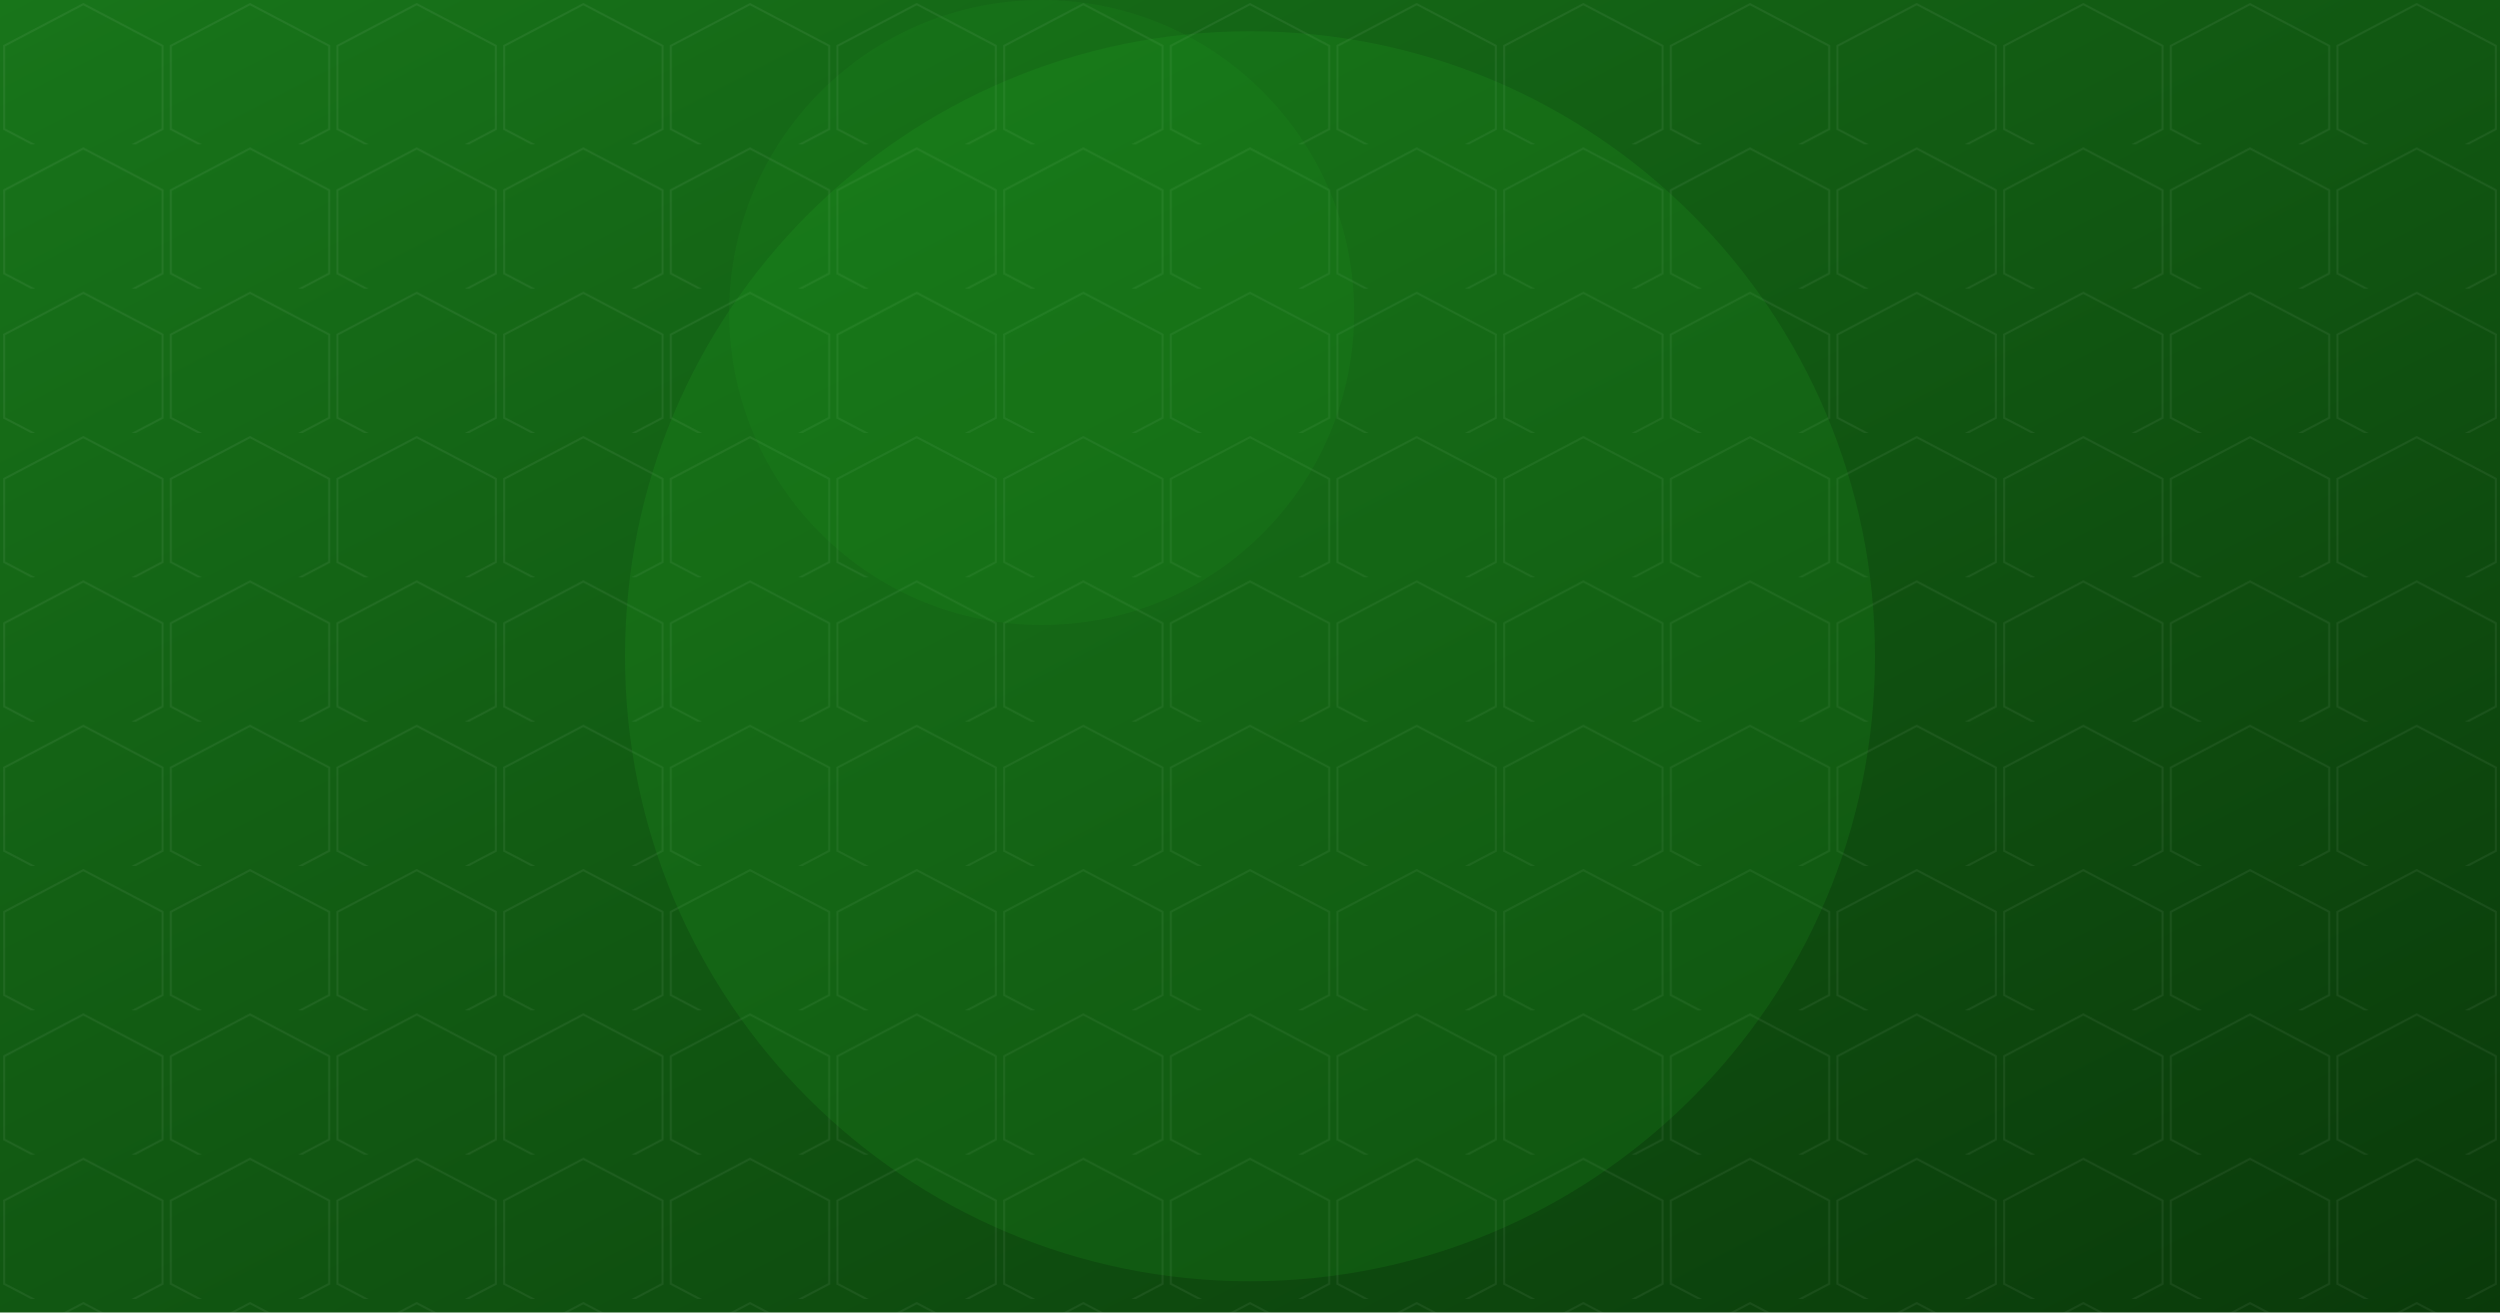
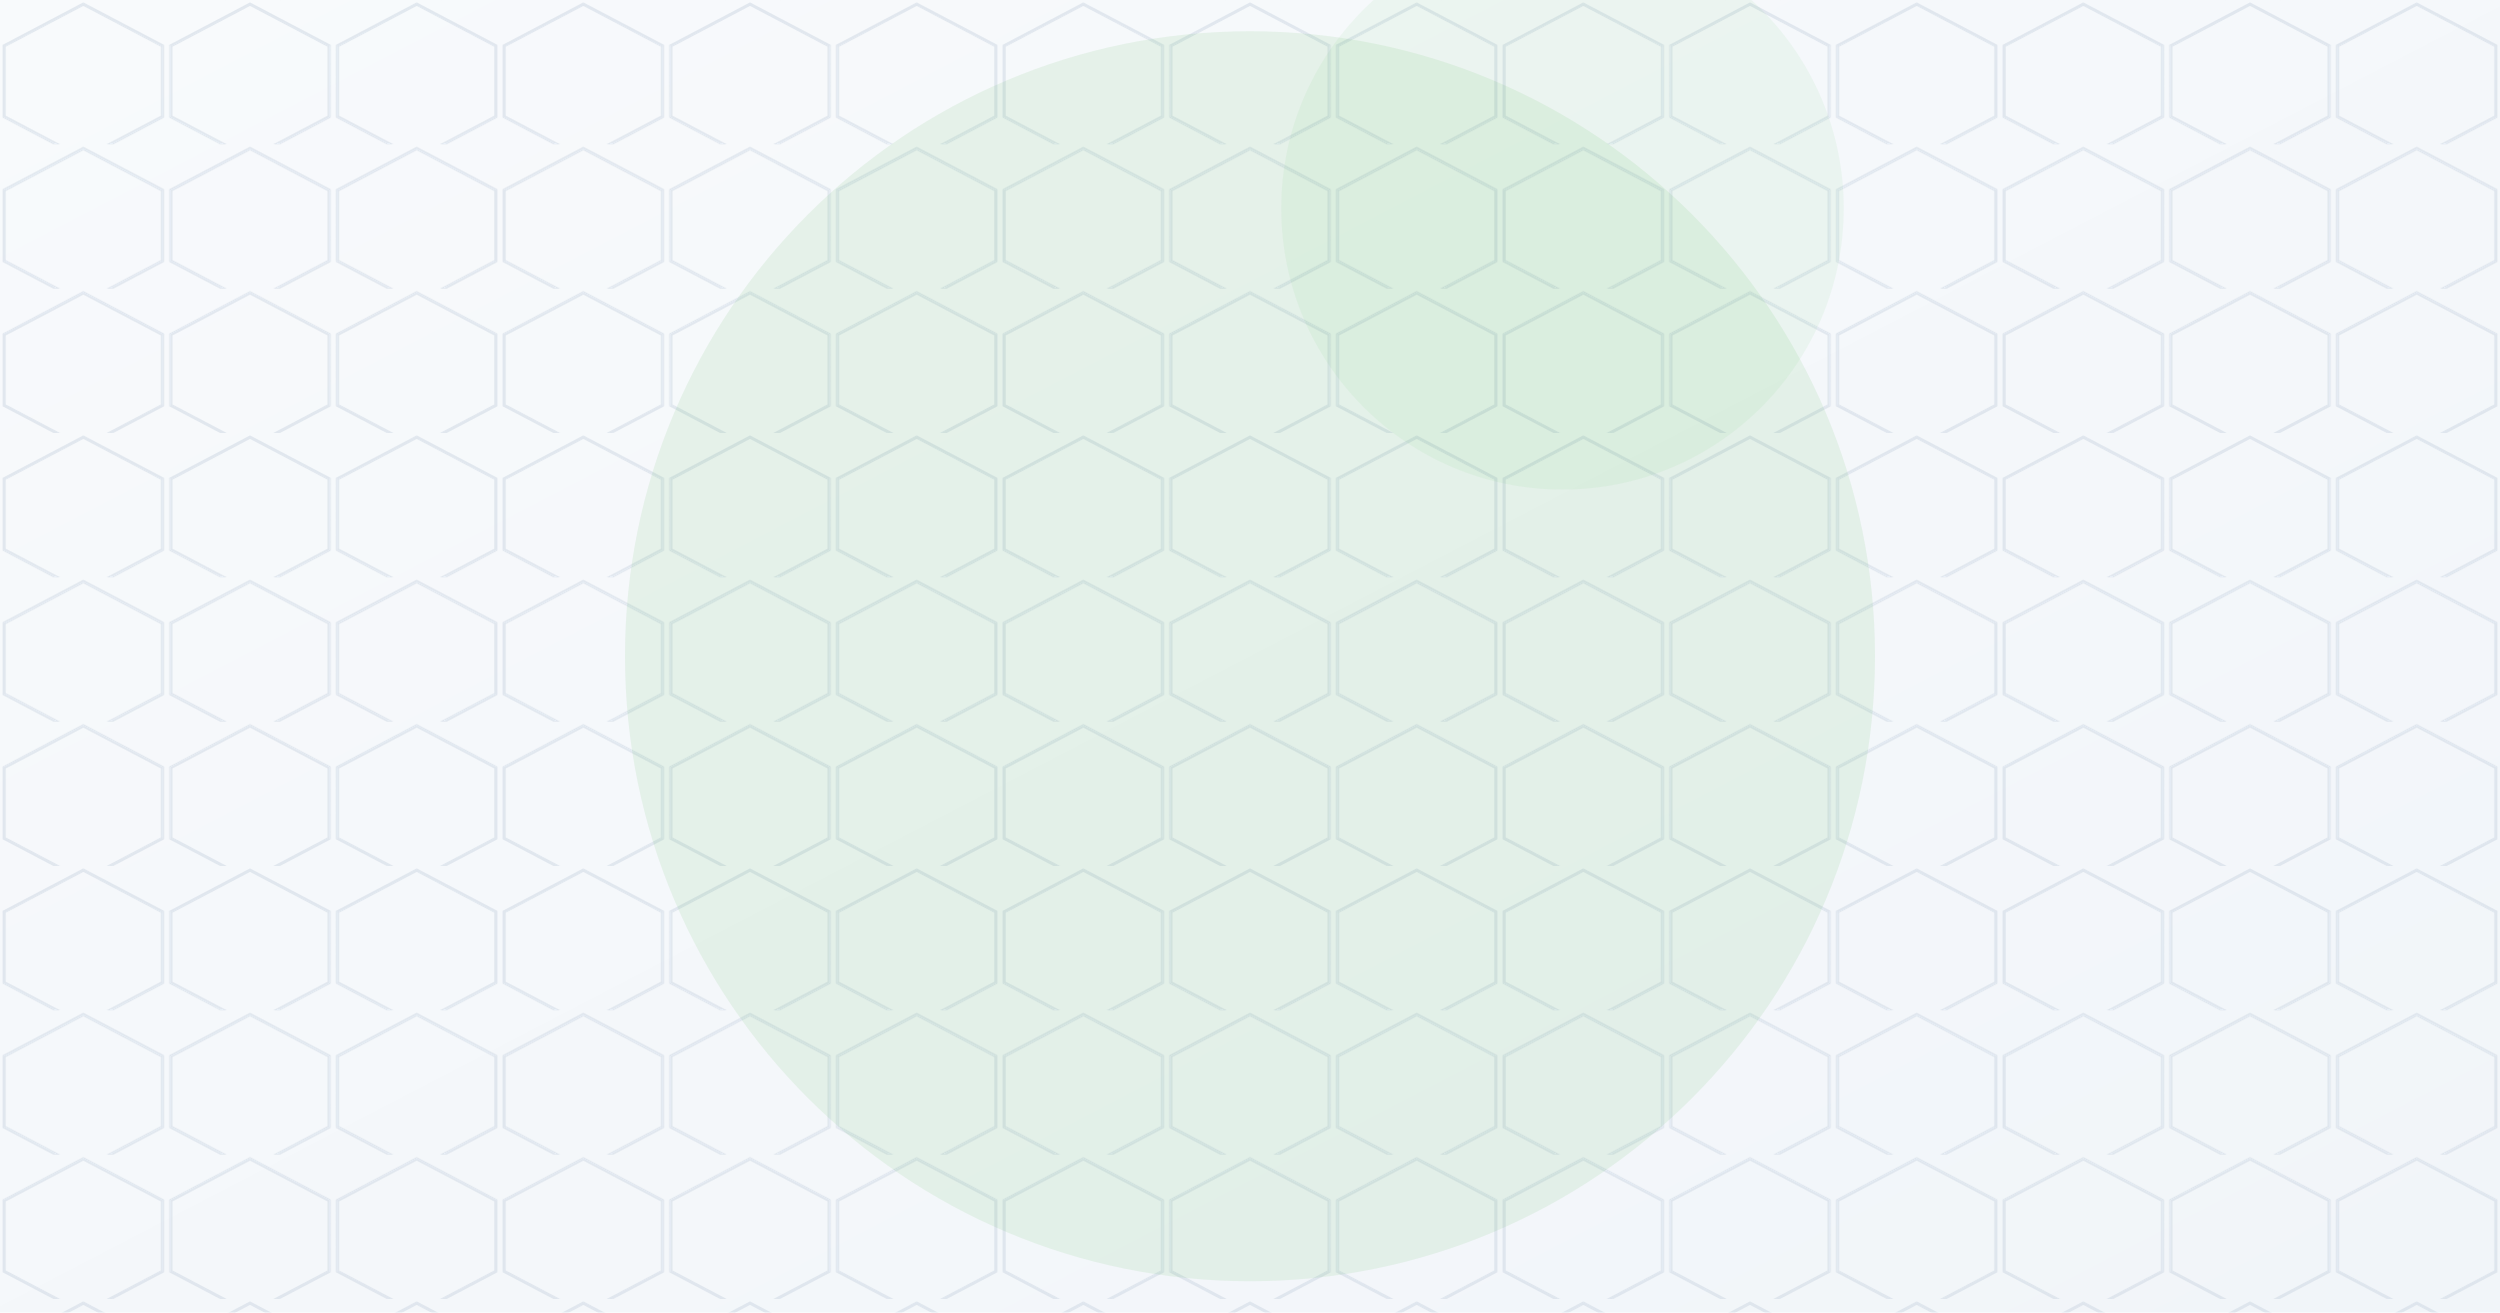
<svg xmlns="http://www.w3.org/2000/svg" width="1200" height="630" viewBox="0 0 1200 630">
  <defs>
-     <linearGradient id="bgog-default" x1="0%" y1="0%" x2="100%" y2="100%">
-       <stop offset="0%" stop-color="#18751A" />
-       <stop offset="100%" stop-color="#0A3A0A" />
+     <linearGradient id="g8f2658f1" x1="0%" y1="0%" x2="100%" y2="100%">
+       <stop offset="0%" stop-color="#F8FAFC" />
+       <stop offset="100%" stop-color="#F1F5F9" />
    </linearGradient>
-     <pattern id="hexog-default" x="0" y="0" width="80" height="69.28" patternUnits="userSpaceOnUse">
-       <polygon points="40,2 78,22 78,62 40,82 2,62 2,22" fill="none" stroke="rgba(255,255,255,0.06)" stroke-width="1" />
+     <pattern id="pdd23620a" x="0" y="0" width="80" height="69.28" patternUnits="userSpaceOnUse">
+       <polygon points="40,2 78,22 78,56 40,76 2,56 2,22" fill="none" stroke="#CBD5E1" stroke-width="1.5" />
    </pattern>
  </defs>
-   <rect width="1200" height="630" fill="url(#bgog-default)" />
-   <rect width="1200" height="630" fill="url(#hexog-default)" />
-   <circle cx="600" cy="315" r="300" fill="rgba(41,194,44,0.13)" />
-   <circle cx="500" cy="150" r="150" fill="rgba(41,194,44,0.08)" />
+   <rect width="1200" height="630" fill="url(#g8f2658f1)" />
+   <rect width="1200" height="630" fill="url(#pdd23620a)" opacity="0.5" />
+   <circle cx="600" cy="315" r="300" fill="rgba(34,160,36,0.08)" />
+   <circle cx="750" cy="100" r="135" fill="rgba(34,160,36,0.05)" />
</svg>
